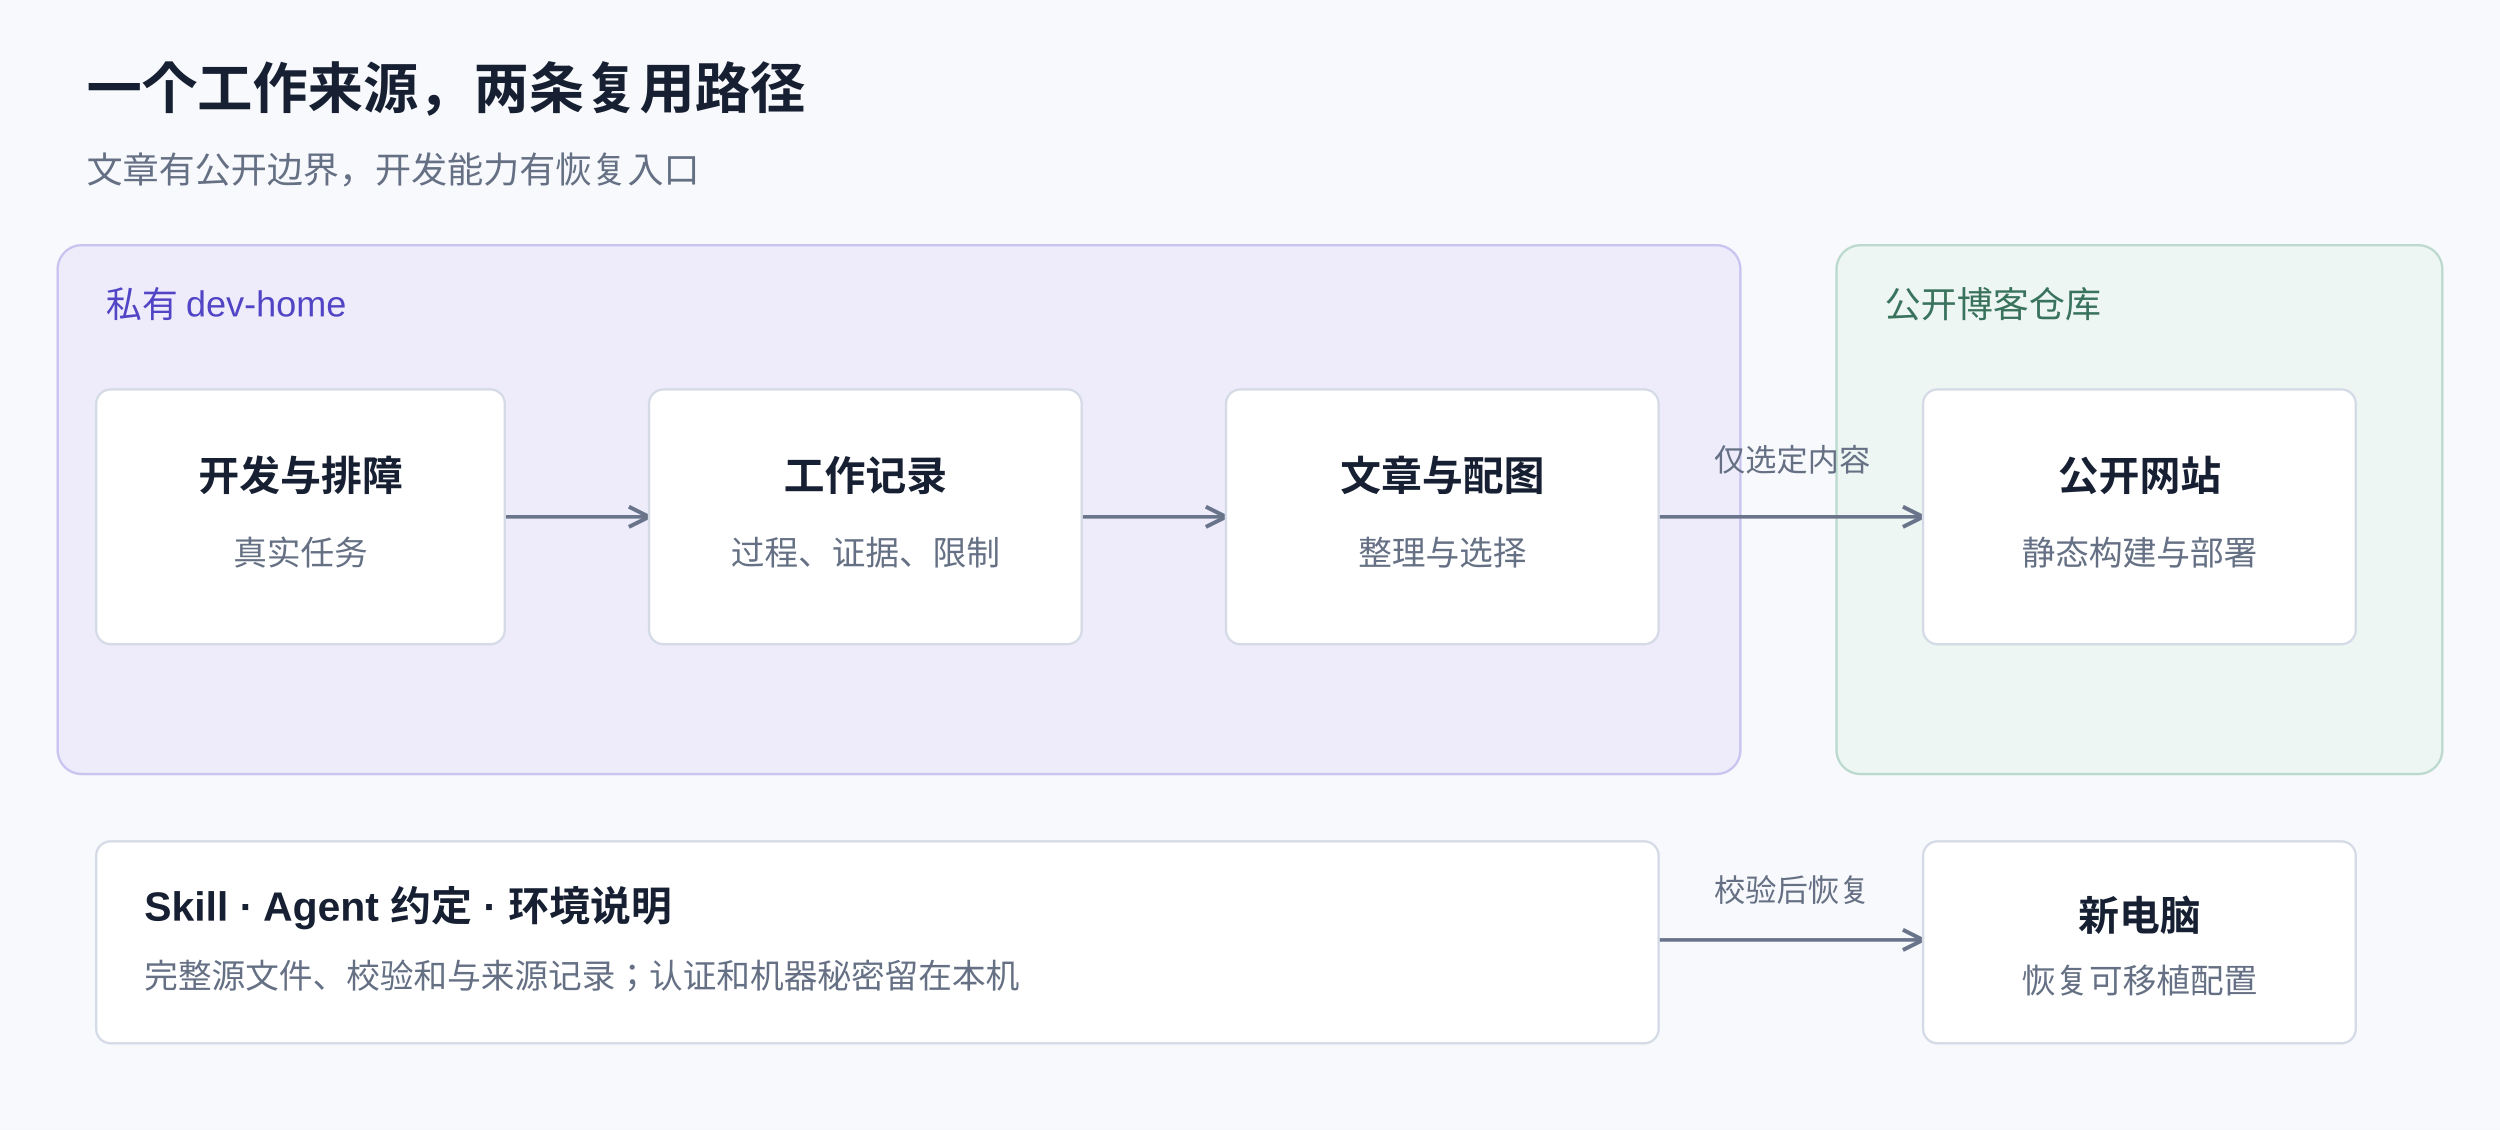
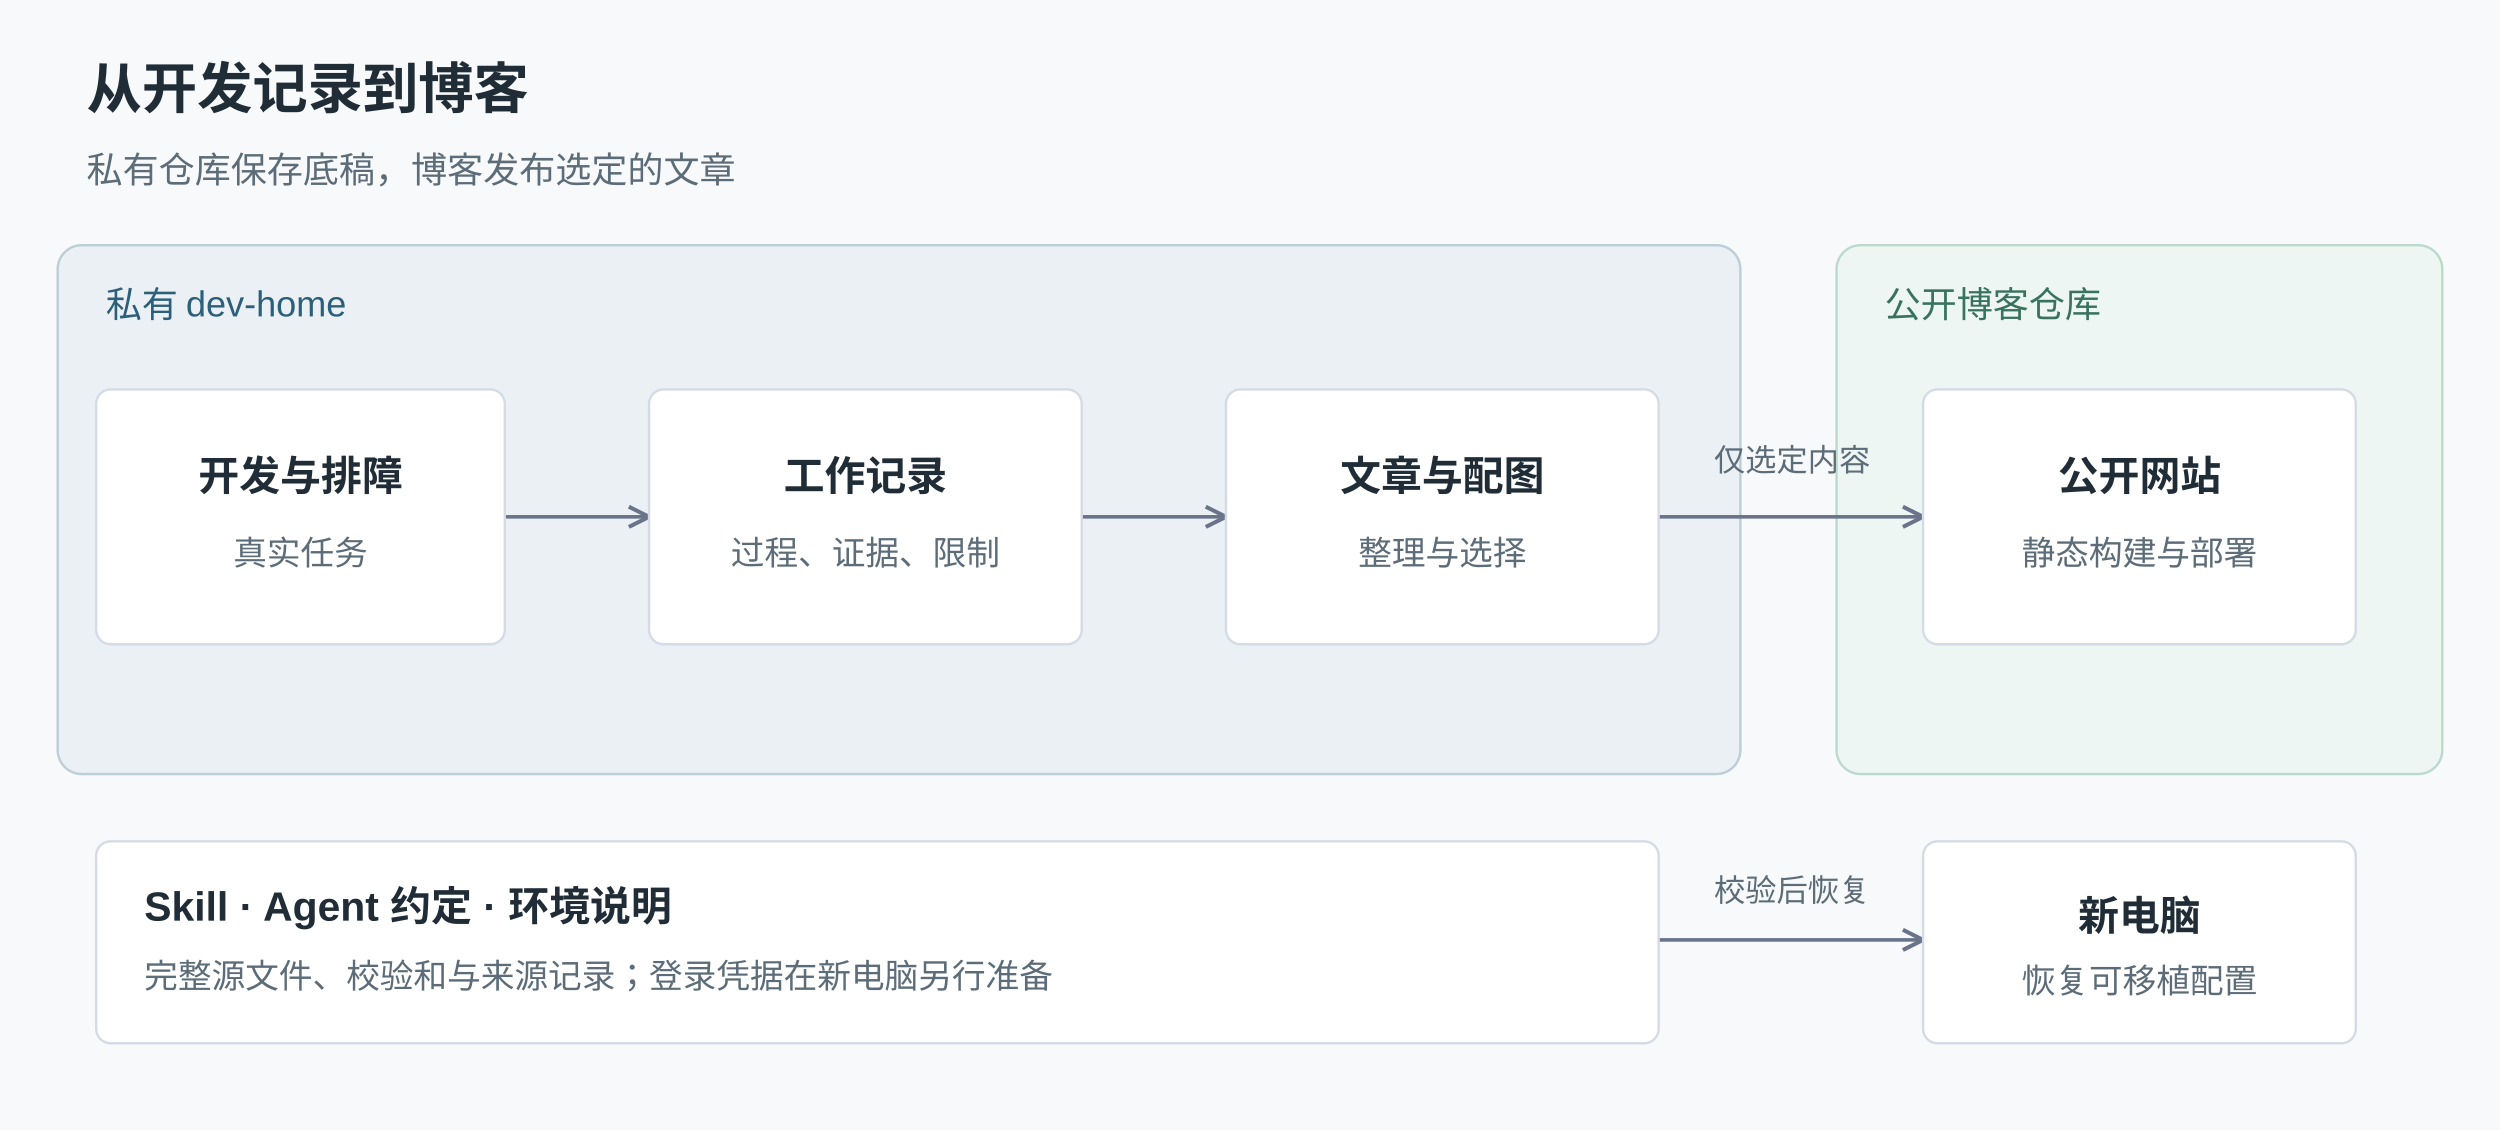
<svg xmlns="http://www.w3.org/2000/svg" width="1040" height="470" viewBox="0 0 1040 470" role="img" aria-labelledby="home-title home-desc">
  <defs>
    <marker id="home-arrow" viewBox="0 0 10 10" refX="9" refY="5" markerWidth="7" markerHeight="7" orient="auto-start-reverse">
      <path d="M1 1L9 5L1 9" fill="none" stroke="#69748b" stroke-width="1.6" />
    </marker>
  </defs>
-   <rect width="1040" height="470" fill="#f8f9fc" />
-   <g font-family="Microsoft YaHei,PingFang SC,Arial,sans-serif" fill="#172032">
-     <text x="36" y="45" font-size="23" font-weight="700">一个工作来源，两条复用路径</text>
-     <text x="36" y="76" font-size="15" fill="#657084">文章有公开边界，开发能力有恢复入口</text>
-     <rect x="24" y="102" width="700" height="220" rx="10" fill="#eeecfb" stroke="#c9c4ef" />
-     <text x="44" y="132" font-size="15" fill="#5145c5">私有 dev-home</text>
+   <rect width="1040" height="470" fill="#f7f9fa" />
+   <g font-family="Microsoft YaHei,PingFang SC,Arial,sans-serif" fill="#202d37">
+     <text x="36" y="45" font-size="23" font-weight="700">从开发记录到博客</text>
+     <text x="36" y="76" font-size="15" fill="#5c6c78">私有仓库保存底稿，博客发布选定的文章</text>
+     <rect x="24" y="102" width="700" height="220" rx="10" fill="#eaf0f4" stroke="#bcced8" />
+     <text x="44" y="132" font-size="15" fill="#2c5f79">私有 dev-home</text>
    <rect x="764" y="102" width="252" height="220" rx="10" fill="#edf6f3" stroke="#bcd9ce" />
    <text x="784" y="132" font-size="15" fill="#39725d">公开博客仓库</text>
    <g fill="none" stroke="#69748b" stroke-width="1.5" marker-end="url(#home-arrow)">
      <path d="M210 215H270" />
      <path d="M450 215H510" />
      <path d="M690 215H800" />
      <path d="M690 391H800" />
    </g>
    <g fill="#fff" stroke="#d5dbe6">
      <rect x="40" y="162" width="170" height="106" rx="6" />
      <rect x="270" y="162" width="180" height="106" rx="6" />
      <rect x="510" y="162" width="180" height="106" rx="6" />
      <rect x="800" y="162" width="180" height="106" rx="6" />
      <rect x="40" y="350" width="650" height="84" rx="6" />
      <rect x="800" y="350" width="180" height="84" rx="6" />
    </g>
    <g text-anchor="middle">
      <g font-size="17" font-weight="600">
        <text x="125" y="204">开发与排障</text>
        <text x="360" y="204">工作记录</text>
        <text x="600" y="204">文章与配图</text>
        <text x="890" y="204">公开网站</text>
        <text x="890" y="387">新电脑</text>
      </g>
-       <g font-size="14" fill="#657084">
+       <g font-size="14" fill="#5c6c78">
        <text x="125" y="235">真实任务</text>
        <text x="360" y="235">过程、证据、限制</text>
        <text x="600" y="235">整理与选择</text>
        <text x="890" y="235">静态构建与部署</text>
        <text x="890" y="413">恢复可移植配置</text>
      </g>
    </g>
-     <text x="713" y="196" font-size="13" fill="#657084">仅选定内容</text>
-     <text x="713" y="375" font-size="13" fill="#657084">校验后恢复</text>
+     <text x="713" y="196" font-size="13" fill="#5c6c78">仅选定内容</text>
+     <text x="713" y="375" font-size="13" fill="#5c6c78">校验后恢复</text>
    <text x="60" y="383" font-size="17" font-weight="600">Skill · Agent 约定 · 环境说明</text>
-     <text x="60" y="411" font-size="14" fill="#657084">完整源文件、校验和与来源记录；认证和机器秘密留在本机</text>
+     <text x="60" y="411" font-size="14" fill="#5c6c78">完整源文件、校验和与来源记录；登录凭据在新电脑另行准备</text>
  </g>
</svg>
